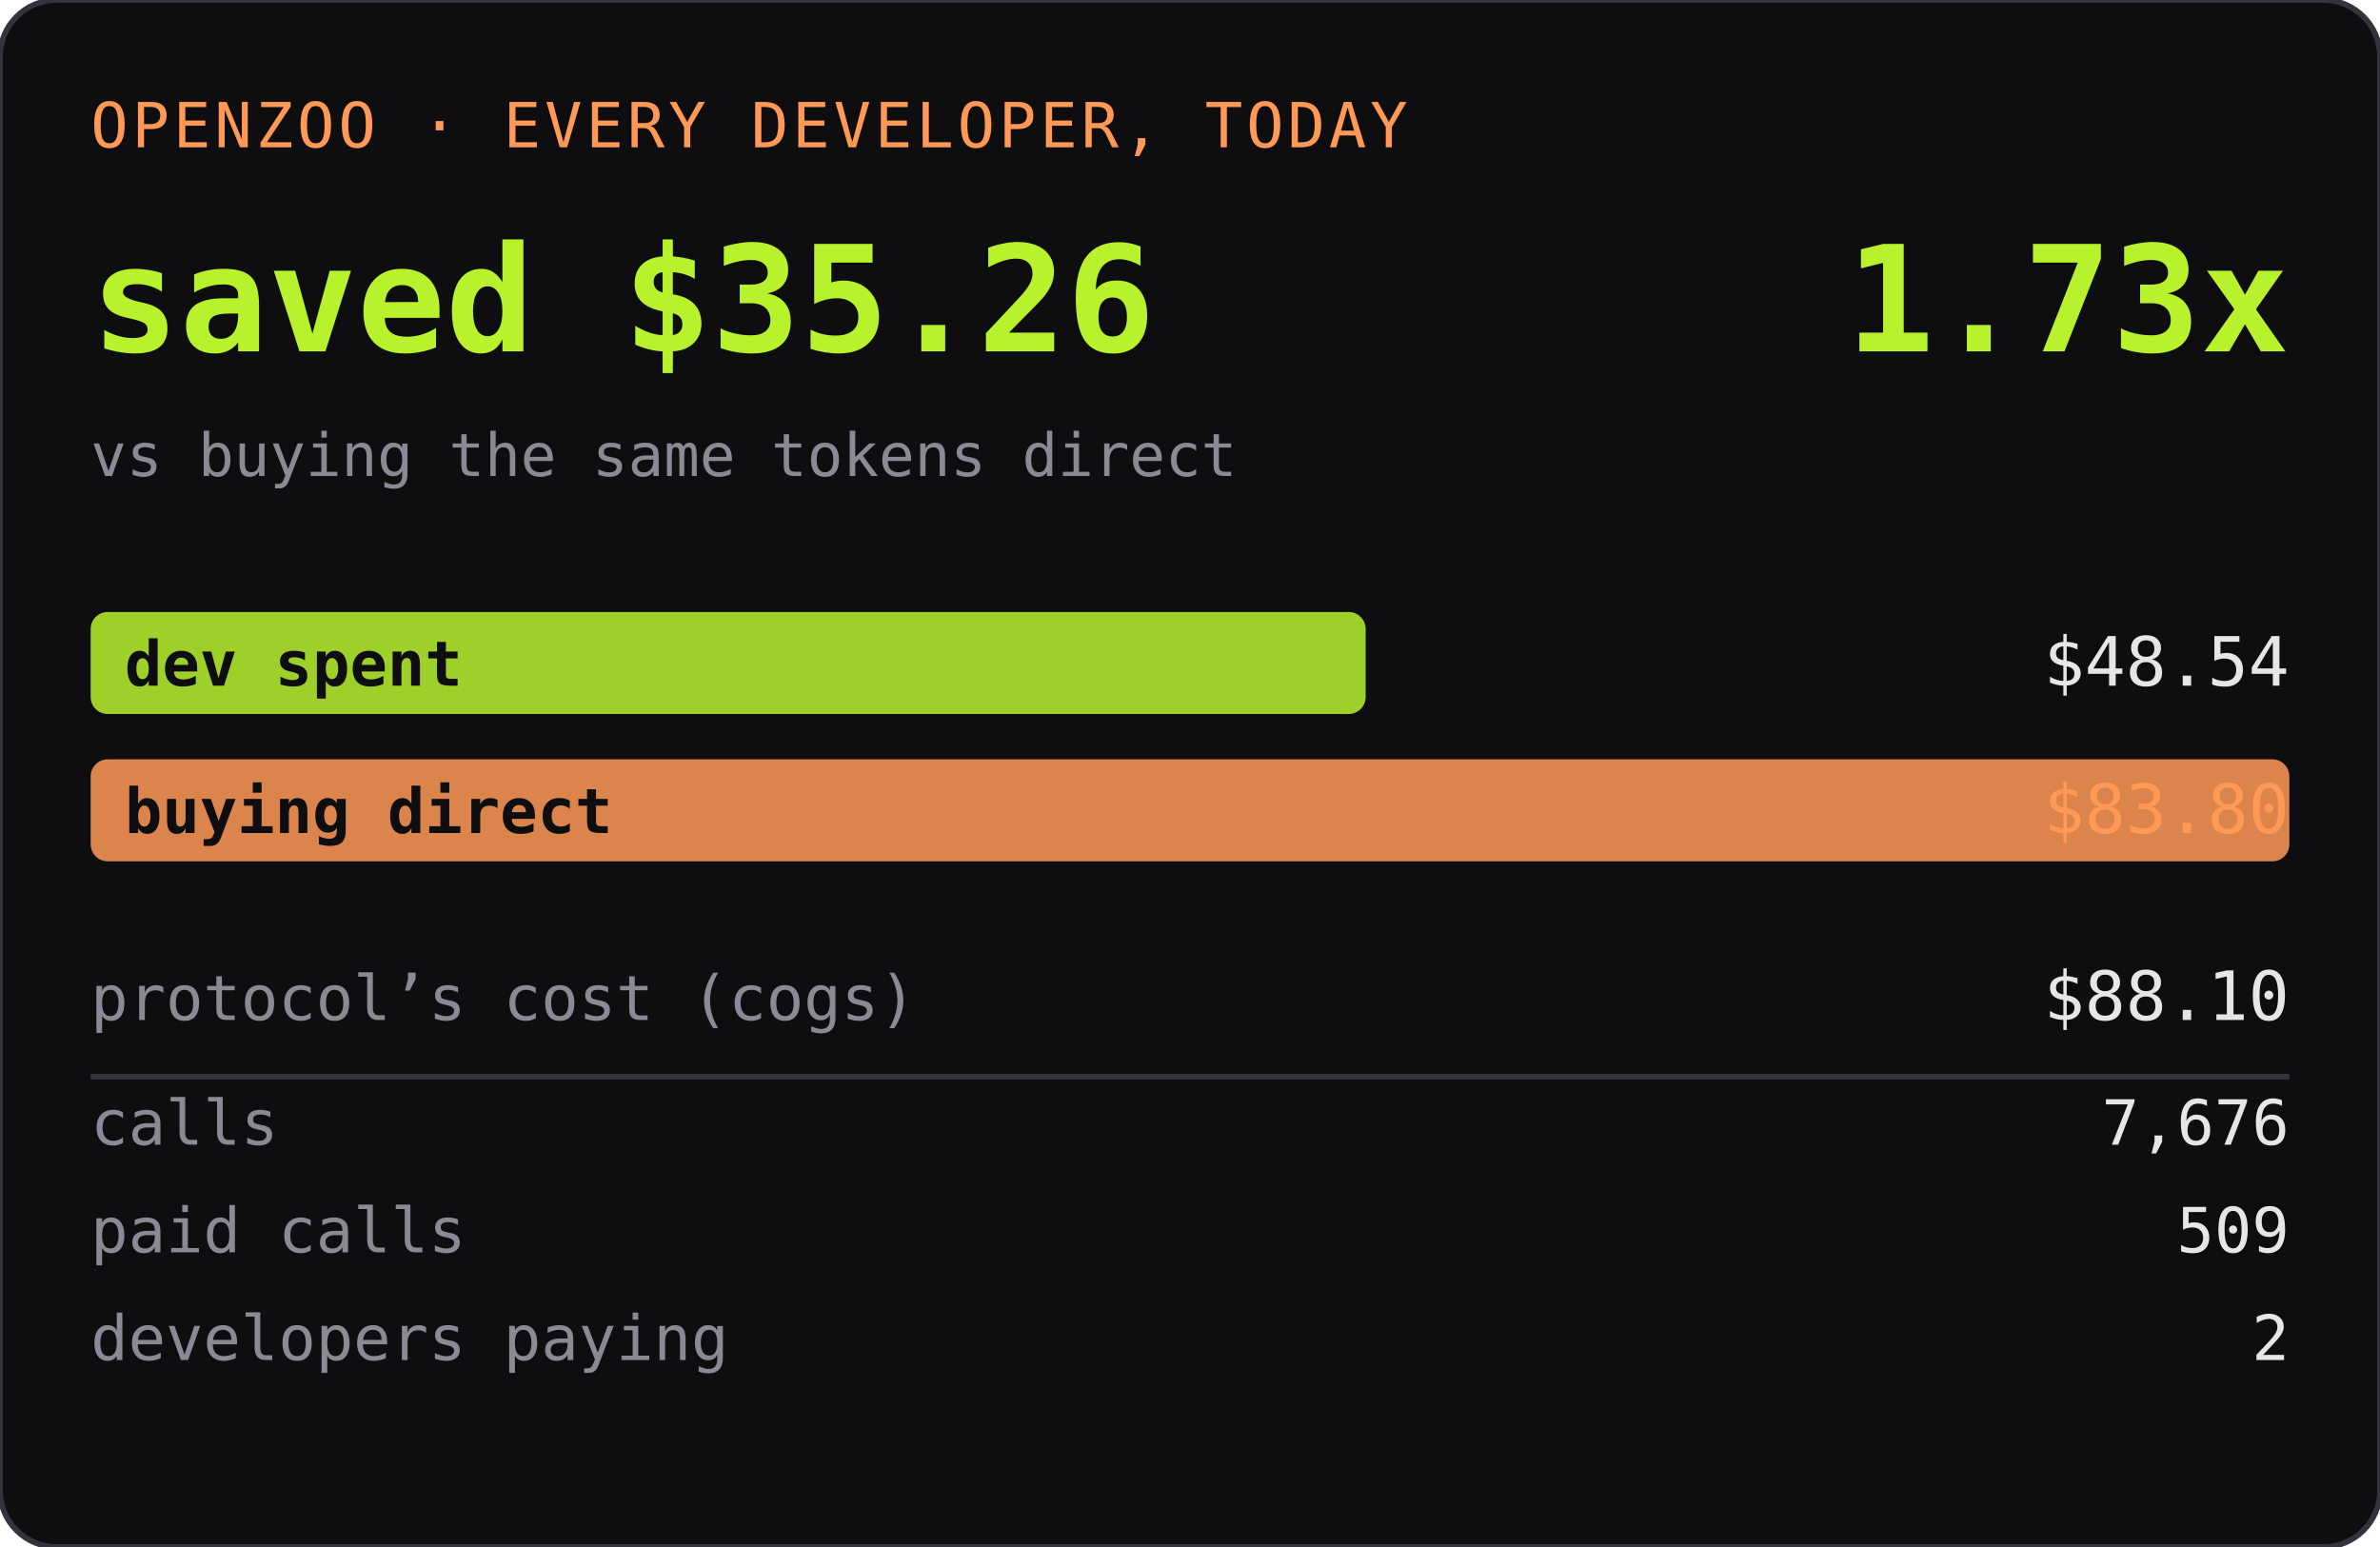
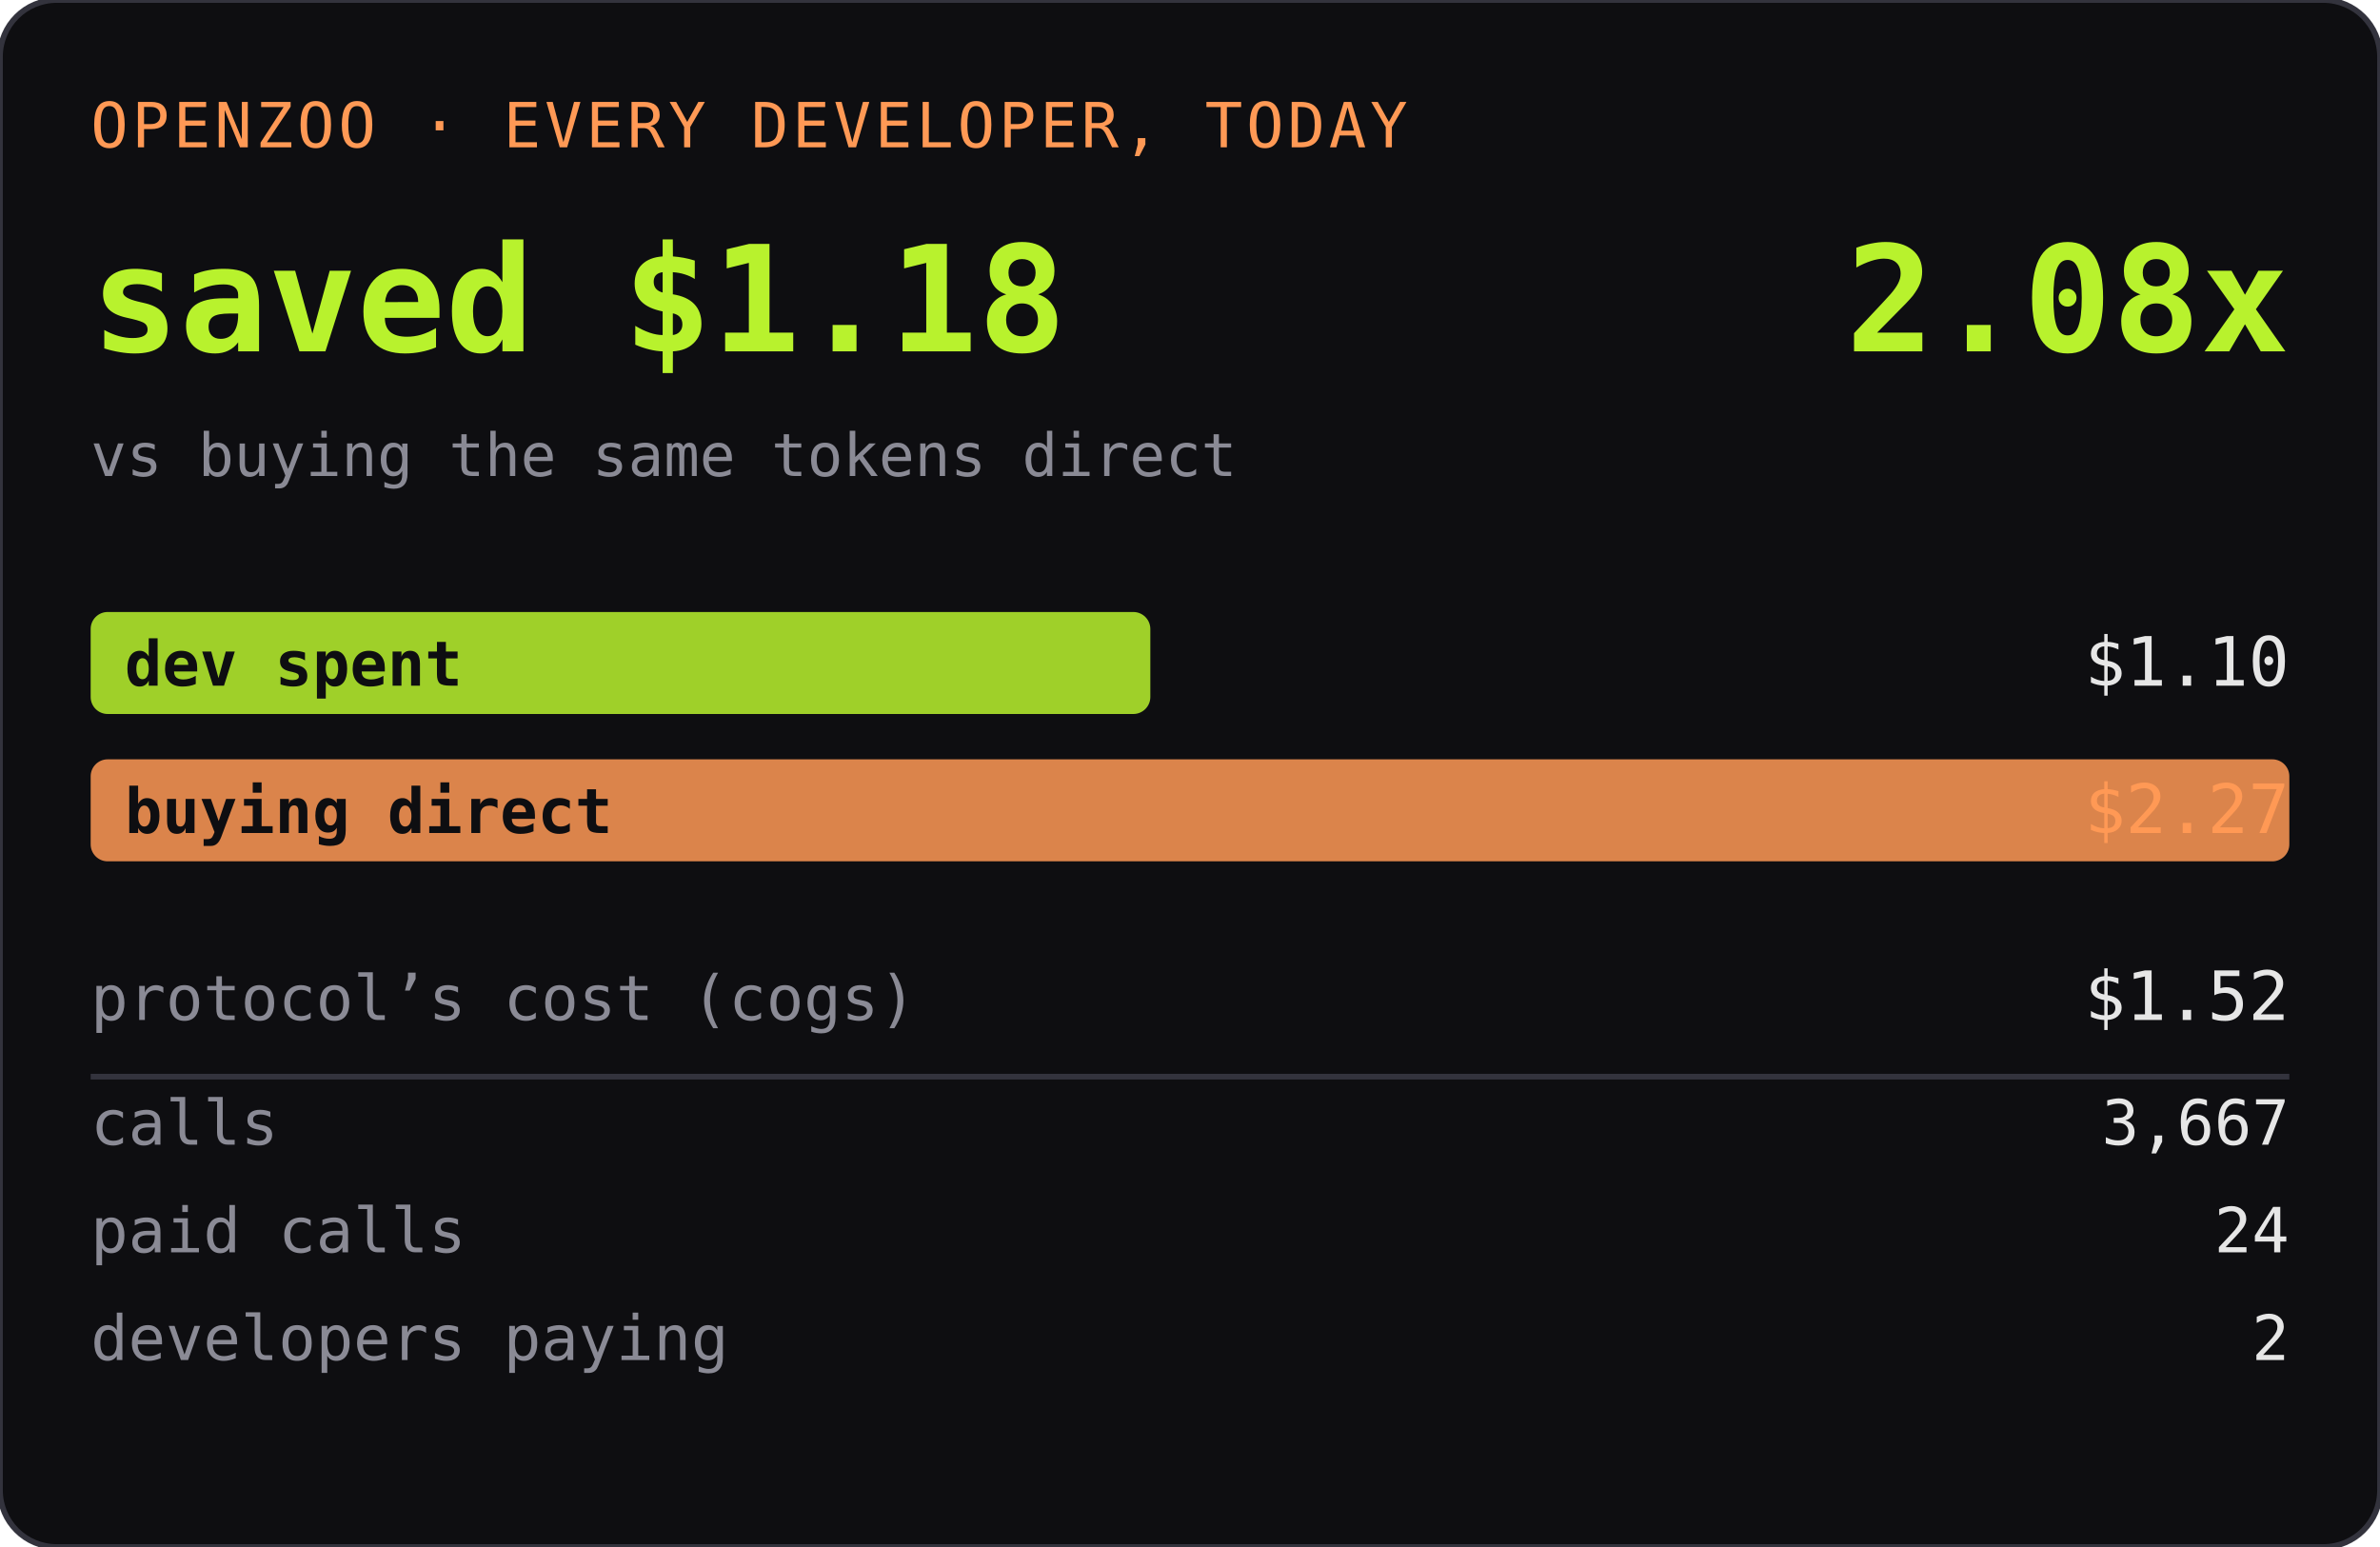
<svg xmlns="http://www.w3.org/2000/svg" width="420" height="273" role="img" aria-label="OPENZOO · EVERY DEVELOPER, TODAY">
  <rect width="420" height="273" rx="10" fill="#0e0e11" />
  <rect width="420" height="273" rx="10" fill="none" stroke="#33333d" />
  <text x="16" y="26" font-family="ui-monospace,SFMono-Regular,Menlo,monospace" font-size="11" fill="#ff9955" letter-spacing="0.06em">OPENZOO · EVERY DEVELOPER, TODAY</text>
-   <text x="16" y="62" font-family="ui-monospace,SFMono-Regular,Menlo,monospace" font-size="26" font-weight="600" fill="#b8f22d">saved $35.26</text>
-   <text x="404" y="62" text-anchor="end" font-family="ui-monospace,SFMono-Regular,Menlo,monospace" font-size="26" font-weight="600" fill="#b8f22d">1.73x</text>
+   <text x="16" y="62" font-family="ui-monospace,SFMono-Regular,Menlo,monospace" font-size="26" font-weight="600" fill="#b8f22d">saved $1.18</text>
+   <text x="404" y="62" text-anchor="end" font-family="ui-monospace,SFMono-Regular,Menlo,monospace" font-size="26" font-weight="600" fill="#b8f22d">2.08x</text>
  <text x="16" y="84" font-family="ui-monospace,SFMono-Regular,Menlo,monospace" font-size="10.5" fill="#8a8a95">vs buying the same tokens direct</text>
-   <rect x="16" y="108" width="225" height="18" rx="3" fill="#b8f22d" opacity="0.85" />
+   <rect x="16" y="108" width="187" height="18" rx="3" fill="#b8f22d" opacity="0.85" />
  <text x="22" y="121" font-family="ui-monospace,SFMono-Regular,Menlo,monospace" font-size="11" fill="#0e0e11" font-weight="600">dev spent</text>
-   <text x="404" y="121" text-anchor="end" font-family="ui-monospace,SFMono-Regular,Menlo,monospace" font-size="12" fill="#e6e6e6">$48.54</text>
+   <text x="404" y="121" text-anchor="end" font-family="ui-monospace,SFMono-Regular,Menlo,monospace" font-size="12" fill="#e6e6e6">$1.10</text>
  <rect x="16" y="134" width="388" height="18" rx="3" fill="#ff9955" opacity="0.85" />
  <text x="22" y="147" font-family="ui-monospace,SFMono-Regular,Menlo,monospace" font-size="11" fill="#0e0e11" font-weight="600">buying direct</text>
-   <text x="404" y="147" text-anchor="end" font-family="ui-monospace,SFMono-Regular,Menlo,monospace" font-size="12" fill="#ff9955">$83.80</text>
+   <text x="404" y="147" text-anchor="end" font-family="ui-monospace,SFMono-Regular,Menlo,monospace" font-size="12" fill="#ff9955">$2.27</text>
  <text x="16" y="180" font-family="ui-monospace,SFMono-Regular,Menlo,monospace" font-size="11" fill="#8a8a95">protocol’s cost (cogs)</text>
-   <text x="404" y="180" text-anchor="end" font-family="ui-monospace,SFMono-Regular,Menlo,monospace" font-size="12" fill="#e6e6e6">$88.10</text>
+   <text x="404" y="180" text-anchor="end" font-family="ui-monospace,SFMono-Regular,Menlo,monospace" font-size="12" fill="#e6e6e6">$1.52</text>
  <line x1="16" y1="190" x2="404" y2="190" stroke="#33333d" />
  <text x="16" y="202" font-family="ui-monospace,SFMono-Regular,Menlo,monospace" font-size="11" fill="#8a8a95">calls</text>
-   <text x="404" y="202" text-anchor="end" font-family="ui-monospace,SFMono-Regular,Menlo,monospace" font-size="11" fill="#e6e6e6">7,676</text>
+   <text x="404" y="202" text-anchor="end" font-family="ui-monospace,SFMono-Regular,Menlo,monospace" font-size="11" fill="#e6e6e6">3,667</text>
  <text x="16" y="221" font-family="ui-monospace,SFMono-Regular,Menlo,monospace" font-size="11" fill="#8a8a95">paid calls</text>
-   <text x="404" y="221" text-anchor="end" font-family="ui-monospace,SFMono-Regular,Menlo,monospace" font-size="11" fill="#e6e6e6">509</text>
+   <text x="404" y="221" text-anchor="end" font-family="ui-monospace,SFMono-Regular,Menlo,monospace" font-size="11" fill="#e6e6e6">24</text>
  <text x="16" y="240" font-family="ui-monospace,SFMono-Regular,Menlo,monospace" font-size="11" fill="#8a8a95">developers paying</text>
  <text x="404" y="240" text-anchor="end" font-family="ui-monospace,SFMono-Regular,Menlo,monospace" font-size="11" fill="#e6e6e6">2</text>
</svg>
